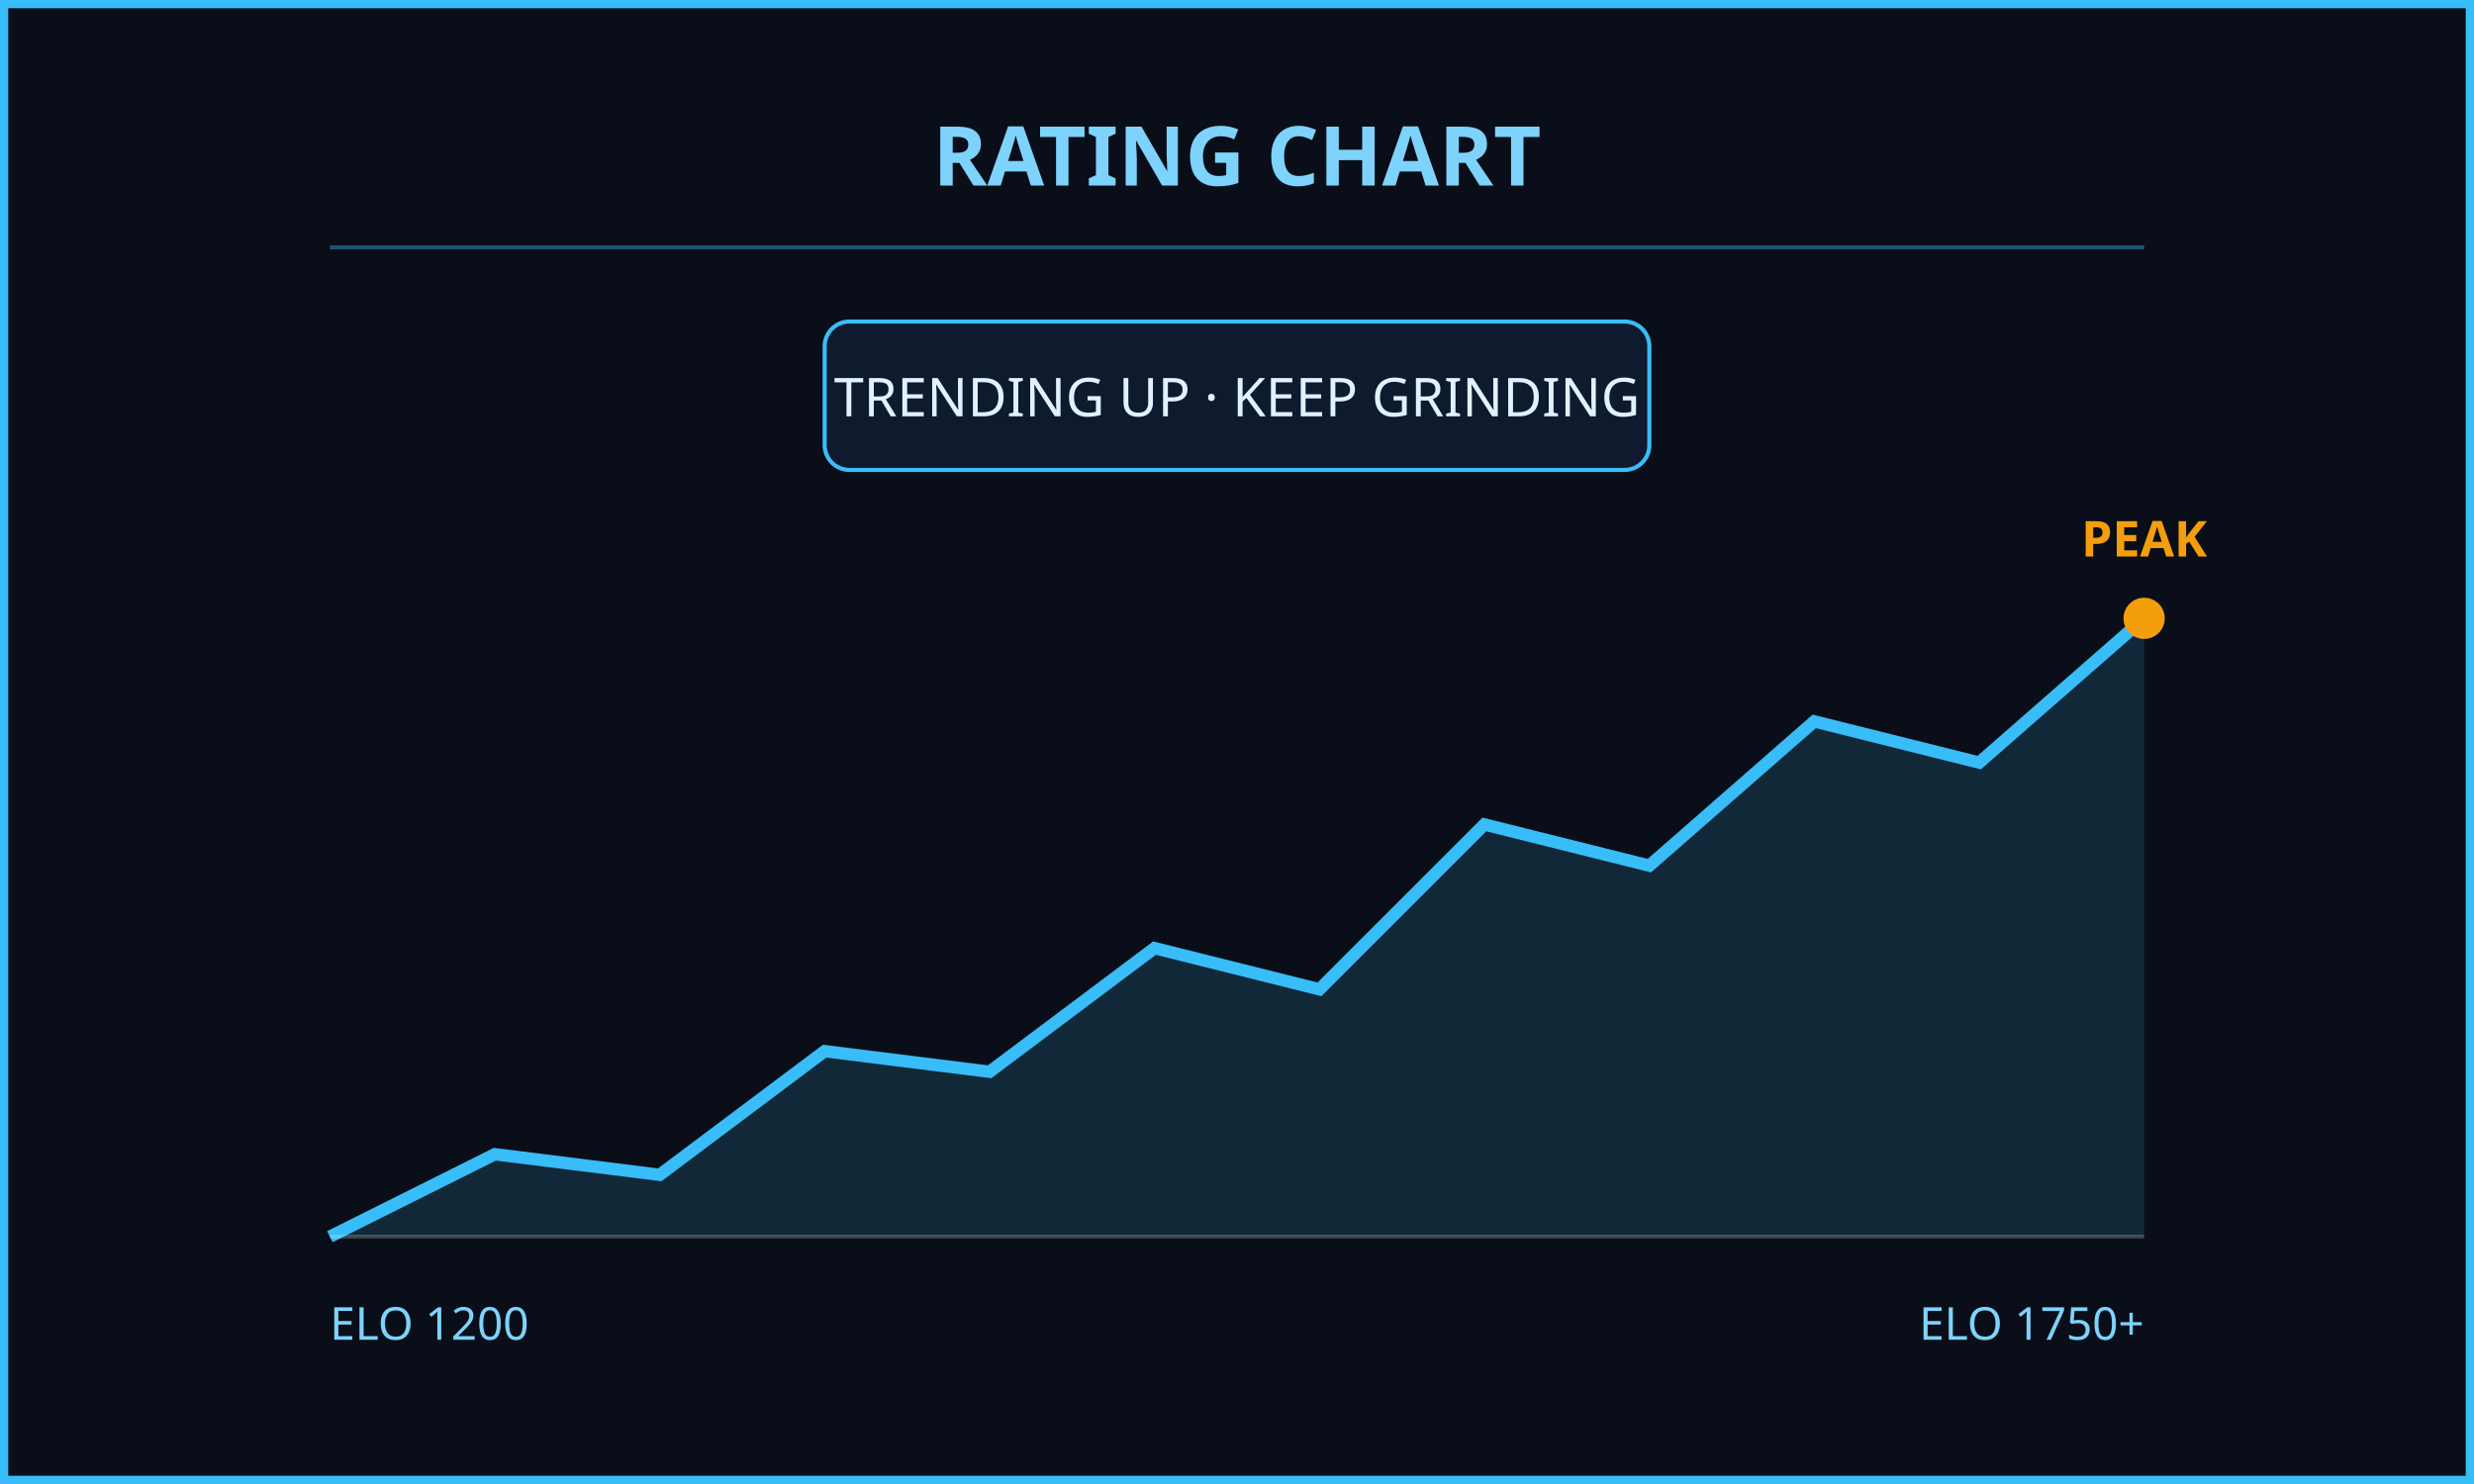
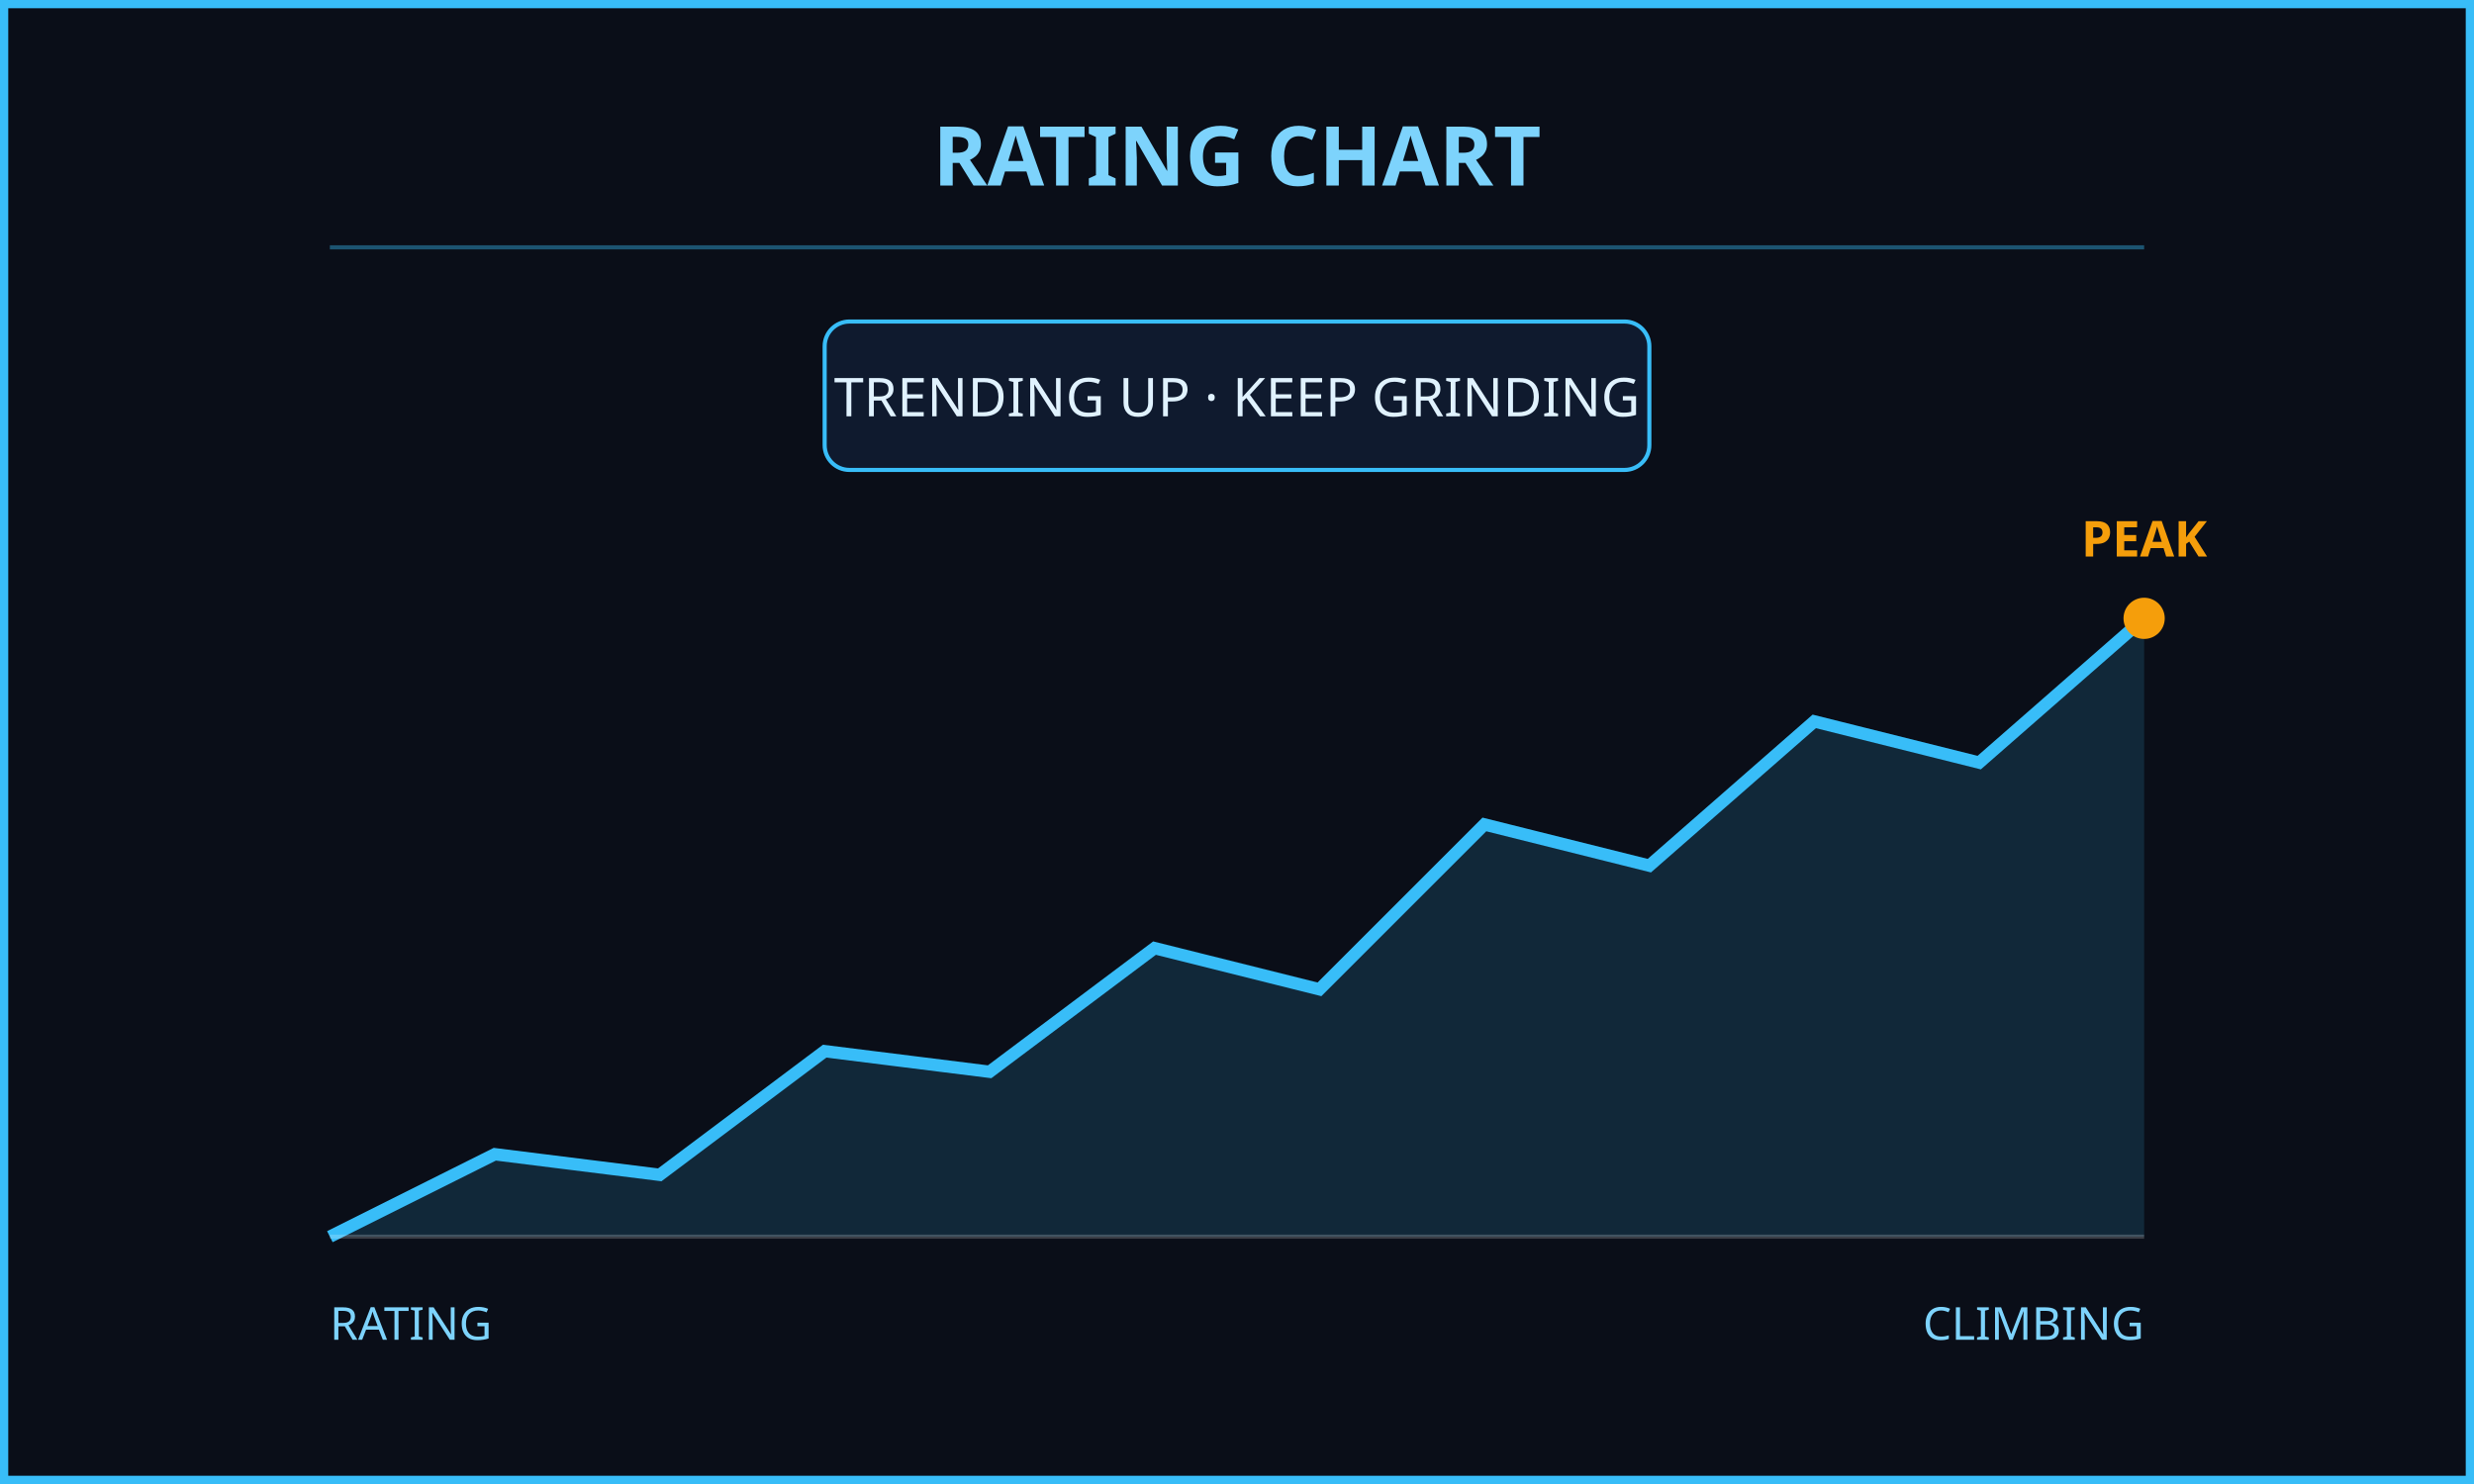
<svg xmlns="http://www.w3.org/2000/svg" viewBox="0 0 600 360">
  <rect width="600" height="360" fill="#0a0e18" />
  <rect x="1" y="1" width="598" height="358" fill="none" stroke="#38bdf8" stroke-width="2" />
  <text x="300" y="45" fill="#7dd3fc" font-size="20" font-family="sans-serif" text-anchor="middle" font-weight="bold">RATING CHART</text>
  <line x1="80" y1="60" x2="520" y2="60" stroke="#38bdf8" stroke-width="1" opacity="0.4" />
  <polyline points="80,300 120,280 160,285 200,255 240,260 280,230 320,240 360,200 400,210 440,175 480,185 520,150" fill="none" stroke="#38bdf8" stroke-width="3" />
  <polygon points="80,300 120,280 160,285 200,255 240,260 280,230 320,240 360,200 400,210 440,175 480,185 520,150 520,300" fill="#38bdf8" opacity="0.15" />
  <circle cx="520" cy="150" r="5" fill="#f59e0b" />
  <text x="520" y="135" fill="#f59e0b" font-size="12" font-family="sans-serif" text-anchor="middle" font-weight="bold">PEAK</text>
  <line x1="80" y1="300" x2="520" y2="300" stroke="#ffffff" stroke-width="1" opacity="0.2" />
-   <text x="80" y="325" fill="#7dd3fc" font-size="11" font-family="sans-serif">ELO 1200</text>
-   <text x="520" y="325" fill="#7dd3fc" font-size="11" font-family="sans-serif" text-anchor="end">ELO 1750+</text>
+   <text x="80" y="325" fill="#7dd3fc" font-size="11" font-family="sans-serif">RATING</text>
+   <text x="520" y="325" fill="#7dd3fc" font-size="11" font-family="sans-serif" text-anchor="end">CLIMBING</text>
  <rect x="200" y="78" width="200" height="36" rx="6" fill="#0f1a2e" stroke="#38bdf8" stroke-width="1" />
  <text x="300" y="101" fill="#e0f2fe" font-size="13" font-family="sans-serif" text-anchor="middle">TRENDING UP · KEEP GRINDING</text>
</svg>
